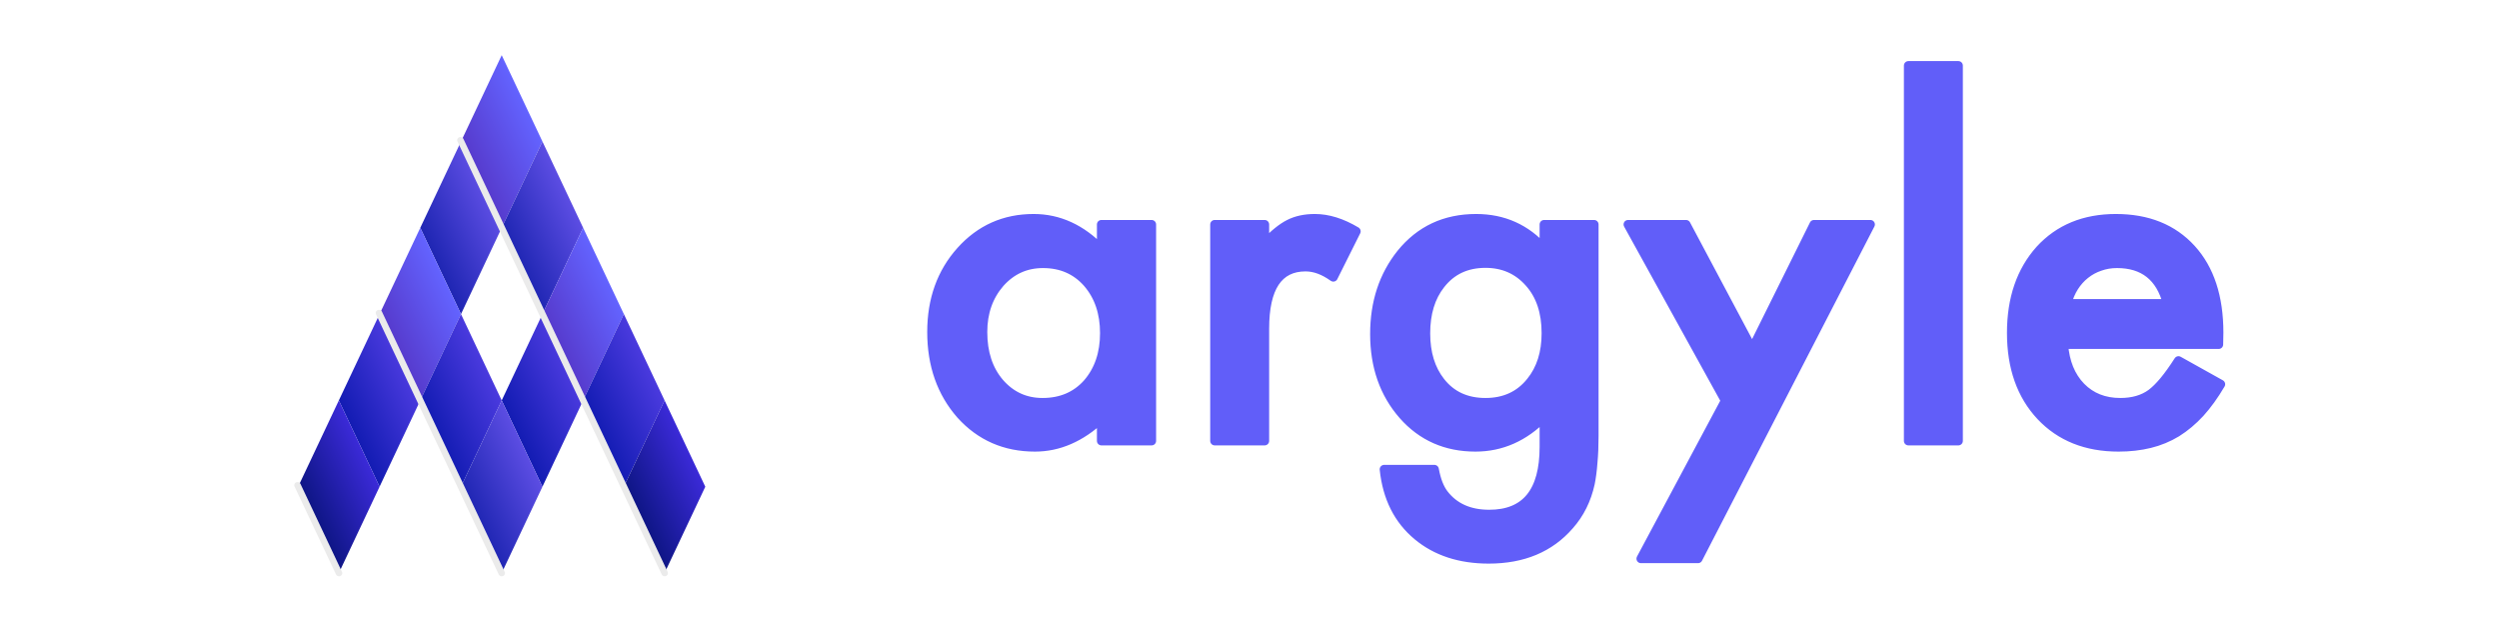
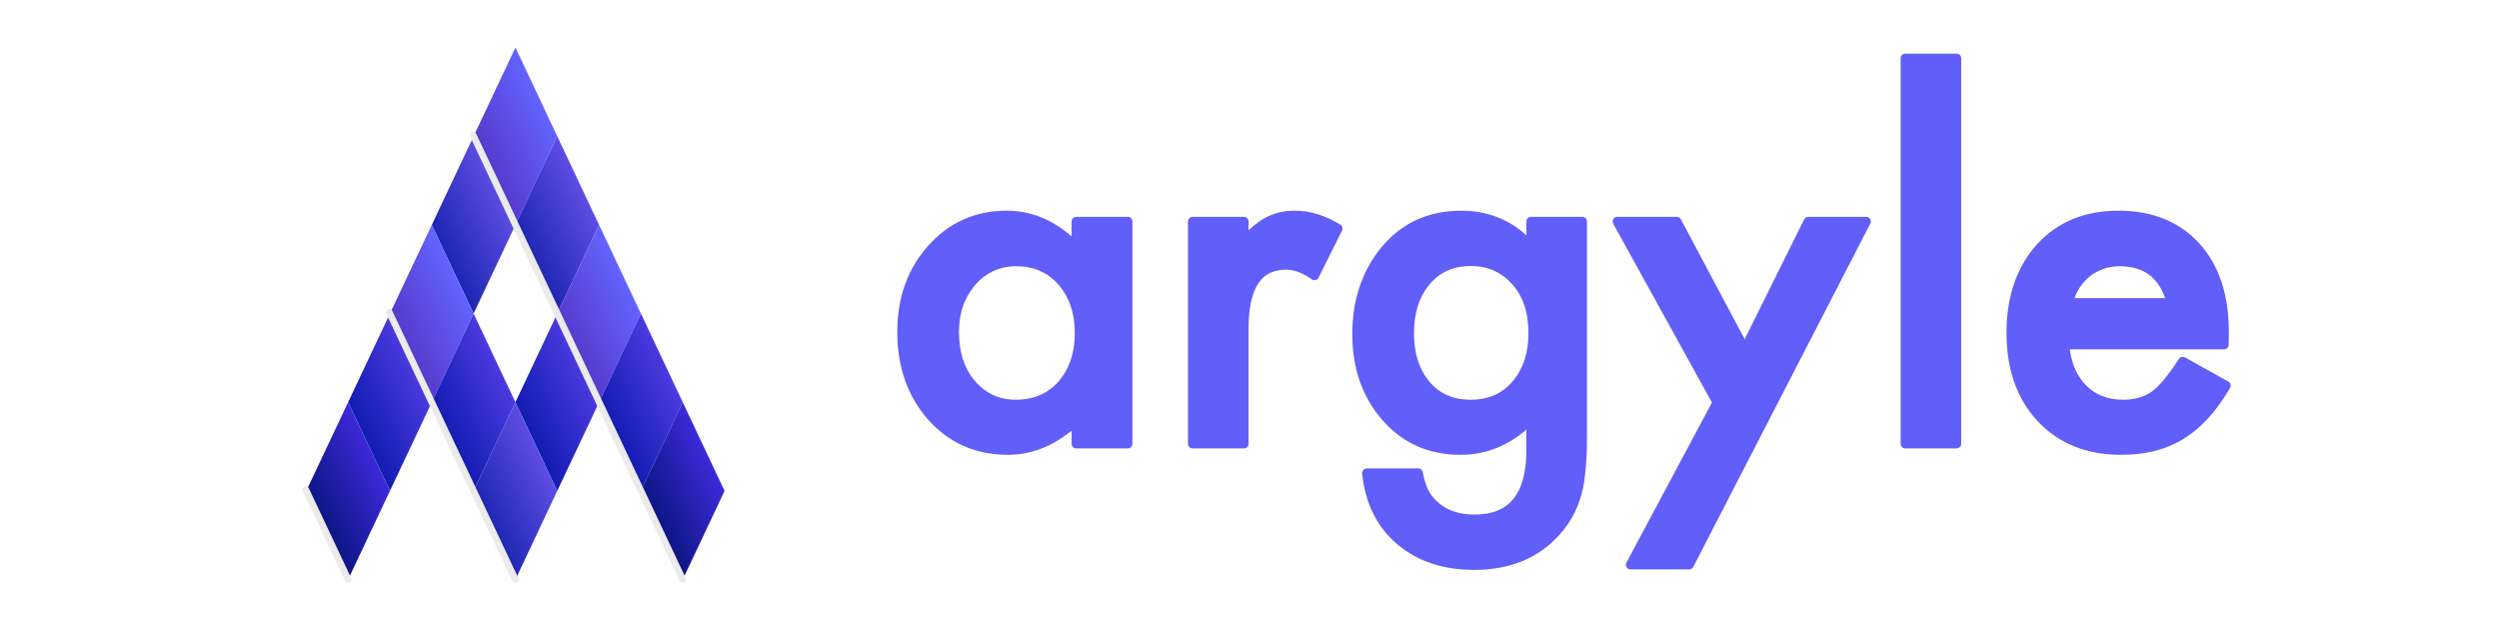
- <svg xmlns="http://www.w3.org/2000/svg" xmlns:xlink="http://www.w3.org/1999/xlink" width="261" height="66" viewBox="0.35 0.29 316.159 66.117" fill="none" version="1.1" id="svg4">
+ <svg xmlns="http://www.w3.org/2000/svg" xmlns:xlink="http://www.w3.org/1999/xlink" width="261" height="66" viewBox="0.35 0.29 307.749 66.239" fill="none" version="1.1" id="svg4">
  <defs id="defs5" />
  <symbol id="logo-symbol-wordmark">
    <g transform="matrix(0.941583, 0, 0, 0.904306, -18.14024, 23.54641)" style="">
      <rect x="-251.294" y="576.865" width="11.677" height="8.781" transform="matrix(0.412848, 0.9108, -0.548968, 1.211099, 493.134, -495.1933)" fill="url(#gradient-1-74)" />
      <rect x="-239.617" y="576.865" width="11.677" height="8.781" transform="matrix(0.412848, 0.9108, -0.548968, 1.211099, 493.134, -495.1933)" fill="url(#gradient-0-65)" />
      <rect x="-227.941" y="576.865" width="11.677" height="8.781" transform="matrix(0.412848, 0.9108, -0.548968, 1.211099, 493.134, -495.1933)" fill="url(#gradient-1-75)" />
      <rect x="-216.264" y="576.865" width="11.677" height="8.781" fill="url(#gradient-106-90)" transform="matrix(0.412848, 0.9108, -0.548968, 1.211099, 493.134, -495.1933)" />
      <rect x="-204.588" y="576.865" width="11.677" height="8.781" transform="matrix(0.412848, 0.9108, -0.548968, 1.211099, 493.134, -495.1933)" fill="url(#gradient-99-42)" />
      <rect x="-251.294" y="585.647" width="11.677" height="8.781" transform="matrix(0.412848, 0.9108, -0.548968, 1.211099, 493.134, -495.1933)" fill="url(#gradient-0-66)" />
      <rect x="-227.941" y="585.647" width="11.677" height="8.781" fill="url(#gradient-106-91)" transform="matrix(0.412848, 0.9108, -0.548968, 1.211099, 493.134, -495.1933)" />
      <rect x="-251.294" y="594.428" width="11.677" height="8.781" transform="matrix(0.412848, 0.9108, -0.548968, 1.211099, 493.134, -495.1933)" fill="url(#gradient-1-76)" />
      <rect x="-239.617" y="594.428" width="11.677" height="8.781" fill="url(#gradient-106-92)" transform="matrix(0.412848, 0.9108, -0.548968, 1.211099, 493.134, -495.1933)" />
      <rect x="-227.941" y="594.428" width="11.677" height="8.781" transform="matrix(0.412848, 0.9108, -0.548968, 1.211099, 493.134, -495.1933)" fill="url(#gradient-0-67)" />
      <rect x="-251.294" y="603.209" width="11.677" height="8.781" fill="url(#gradient-106-93)" transform="matrix(0.412848, 0.9108, -0.548968, 1.211099, 493.134, -495.1933)" />
      <rect x="-251.294" y="611.991" width="11.677" height="8.781" transform="matrix(0.412848, 0.9108, -0.548968, 1.211099, 493.134, -495.1933)" fill="url(#gradient-99-45)" />
      <line style="fill: rgb(216, 216, 216); stroke-linecap: round; stroke: rgb(235, 235, 235); stroke-width: 0.774px;" x1="67.82" y1="-14.957" x2="92.001" y2="38.394" />
      <line style="fill: rgb(216, 216, 216); stroke-linecap: round; stroke: rgb(235, 235, 235); stroke-width: 0.774px;" x1="58.175" y1="6.333" x2="72.706" y2="38.394" />
      <line style="fill: rgb(216, 216, 216); stroke-linecap: round; stroke: rgb(235, 235, 235); stroke-width: 0.774px;" x1="48.53" y1="27.56" x2="53.441" y2="38.394" />
    </g>
-     <path d="M 117.173 19.412 L 122.77 19.412 L 122.77 43.531 L 117.173 43.531 L 117.173 41.006 C 114.878 43.152 112.411 44.224 109.769 44.224 C 106.435 44.224 103.678 43.02 101.499 40.61 C 99.336 38.15 98.255 35.08 98.255 31.398 C 98.255 27.783 99.336 24.77 101.499 22.359 C 103.662 19.949 106.369 18.745 109.621 18.745 C 112.427 18.745 114.945 19.9 117.173 22.211 L 117.173 19.412 Z M 103.95 31.398 C 103.95 33.709 104.569 35.591 105.807 37.043 C 107.079 38.513 108.68 39.248 110.611 39.248 C 112.675 39.248 114.342 38.538 115.613 37.118 C 116.885 35.648 117.52 33.784 117.52 31.522 C 117.52 29.26 116.885 27.394 115.613 25.926 C 114.342 24.489 112.691 23.771 110.66 23.771 C 108.746 23.771 107.145 24.497 105.856 25.95 C 104.586 27.42 103.95 29.235 103.95 31.398 Z M 129.802 19.412 L 135.373 19.412 L 135.373 21.567 C 136.396 20.494 137.305 19.76 138.097 19.363 C 138.906 18.95 139.864 18.745 140.969 18.745 C 142.439 18.745 143.974 19.223 145.575 20.18 L 143.025 25.281 C 141.968 24.522 140.936 24.143 139.93 24.143 C 136.893 24.143 135.373 26.437 135.373 31.027 L 135.373 43.531 L 129.802 43.531 L 129.802 19.412 Z M 172.096 42.961 C 172.096 44.101 172.055 45.1 171.972 45.958 C 171.906 46.833 171.806 47.6 171.674 48.26 C 171.278 50.077 170.503 51.637 169.347 52.941 C 167.168 55.451 164.172 56.705 160.358 56.705 C 157.139 56.705 154.49 55.838 152.41 54.105 C 150.264 52.322 149.025 49.853 148.695 46.701 L 154.292 46.701 C 154.507 47.89 154.861 48.806 155.356 49.45 C 156.512 50.951 158.196 51.703 160.407 51.703 C 164.485 51.703 166.524 49.202 166.524 44.2 L 166.524 40.832 C 164.312 43.093 161.762 44.224 158.873 44.224 C 155.588 44.224 152.896 43.036 150.801 40.659 C 148.687 38.249 147.63 35.236 147.63 31.621 C 147.63 28.104 148.613 25.116 150.577 22.657 C 152.691 20.048 155.48 18.745 158.947 18.745 C 161.985 18.745 164.511 19.876 166.524 22.137 L 166.524 19.412 L 172.096 19.412 L 172.096 42.961 Z M 166.747 31.522 C 166.747 29.178 166.12 27.304 164.865 25.901 C 163.594 24.464 161.968 23.747 159.987 23.747 C 157.874 23.747 156.206 24.531 154.985 26.099 C 153.879 27.502 153.326 29.317 153.326 31.546 C 153.326 33.742 153.879 35.542 154.985 36.944 C 156.19 38.48 157.858 39.248 159.987 39.248 C 162.117 39.248 163.8 38.472 165.039 36.92 C 166.177 35.516 166.747 33.718 166.747 31.522 Z M 186.73 39.05 L 175.884 19.412 L 182.347 19.412 L 189.726 33.28 L 196.611 19.412 L 202.9 19.412 L 183.685 56.655 L 177.321 56.655 L 186.73 39.05 Z M 212.706 1.708 L 212.706 43.531 L 207.134 43.531 L 207.134 1.708 L 212.706 1.708 Z M 241.727 32.785 L 224.443 32.785 C 224.592 34.766 225.235 36.342 226.374 37.514 C 227.514 38.67 228.974 39.248 230.758 39.248 C 232.144 39.248 233.291 38.918 234.2 38.257 C 235.091 37.596 236.106 36.375 237.245 34.592 L 241.95 37.217 C 241.224 38.455 240.456 39.519 239.647 40.412 C 238.838 41.286 237.972 42.012 237.047 42.591 C 236.123 43.152 235.124 43.564 234.05 43.828 C 232.978 44.092 231.814 44.224 230.56 44.224 C 226.96 44.224 224.071 43.069 221.892 40.758 C 219.713 38.43 218.624 35.344 218.624 31.497 C 218.624 27.684 219.68 24.597 221.793 22.236 C 223.923 19.909 226.746 18.745 230.262 18.745 C 233.811 18.745 236.618 19.876 238.681 22.137 C 240.729 24.381 241.752 27.493 241.752 31.472 L 241.727 32.785 Z M 236.007 28.228 C 235.231 25.257 233.357 23.771 230.386 23.771 C 229.709 23.771 229.073 23.879 228.479 24.093 C 227.885 24.291 227.34 24.588 226.845 24.984 C 226.366 25.364 225.954 25.827 225.607 26.371 C 225.261 26.916 224.996 27.535 224.814 28.228 L 236.007 28.228 Z" id="text21" fill="#615ef9" stroke="#615ef9" stroke-linejoin="round" aria-label="argyle" style="" />
+     <path d="M 111.173 19.412 L 116.77 19.412 L 116.77 43.531 L 111.173 43.531 L 111.173 41.006 C 108.878 43.152 106.411 44.224 103.769 44.224 C 100.435 44.224 97.678 43.02 95.499 40.61 C 93.336 38.15 92.255 35.08 92.255 31.398 C 92.255 27.783 93.336 24.77 95.499 22.359 C 97.662 19.949 100.369 18.745 103.621 18.745 C 106.427 18.745 108.945 19.9 111.173 22.211 L 111.173 19.412 Z M 97.95 31.398 C 97.95 33.709 98.569 35.591 99.807 37.043 C 101.079 38.513 102.68 39.248 104.611 39.248 C 106.675 39.248 108.342 38.538 109.613 37.118 C 110.885 35.648 111.52 33.784 111.52 31.522 C 111.52 29.26 110.885 27.394 109.613 25.926 C 108.342 24.489 106.691 23.771 104.66 23.771 C 102.746 23.771 101.145 24.497 99.856 25.95 C 98.586 27.42 97.95 29.235 97.95 31.398 Z M 123.802 19.412 L 129.373 19.412 L 129.373 21.567 C 130.396 20.494 131.305 19.76 132.097 19.363 C 132.906 18.95 133.864 18.745 134.969 18.745 C 136.439 18.745 137.974 19.223 139.575 20.18 L 137.025 25.281 C 135.968 24.522 134.936 24.143 133.93 24.143 C 130.893 24.143 129.373 26.437 129.373 31.027 L 129.373 43.531 L 123.802 43.531 L 123.802 19.412 Z M 166.096 42.961 C 166.096 44.101 166.055 45.1 165.972 45.958 C 165.906 46.833 165.806 47.6 165.674 48.26 C 165.278 50.077 164.503 51.637 163.347 52.941 C 161.168 55.451 158.172 56.705 154.358 56.705 C 151.139 56.705 148.49 55.838 146.41 54.105 C 144.264 52.322 143.025 49.853 142.695 46.701 L 148.292 46.701 C 148.507 47.89 148.861 48.806 149.356 49.45 C 150.512 50.951 152.196 51.703 154.407 51.703 C 158.485 51.703 160.524 49.202 160.524 44.2 L 160.524 40.832 C 158.312 43.093 155.762 44.224 152.873 44.224 C 149.588 44.224 146.896 43.036 144.801 40.659 C 142.687 38.249 141.63 35.236 141.63 31.621 C 141.63 28.104 142.613 25.116 144.577 22.657 C 146.691 20.048 149.48 18.745 152.947 18.745 C 155.985 18.745 158.511 19.876 160.524 22.137 L 160.524 19.412 L 166.096 19.412 L 166.096 42.961 Z M 160.747 31.522 C 160.747 29.178 160.12 27.304 158.865 25.901 C 157.594 24.464 155.968 23.747 153.987 23.747 C 151.874 23.747 150.206 24.531 148.985 26.099 C 147.879 27.502 147.326 29.317 147.326 31.546 C 147.326 33.742 147.879 35.542 148.985 36.944 C 150.19 38.48 151.858 39.248 153.987 39.248 C 156.117 39.248 157.8 38.472 159.039 36.92 C 160.177 35.516 160.747 33.718 160.747 31.522 Z M 180.73 39.05 L 169.884 19.412 L 176.347 19.412 L 183.726 33.28 L 190.611 19.412 L 196.9 19.412 L 177.685 56.655 L 171.321 56.655 L 180.73 39.05 Z M 206.706 1.708 L 206.706 43.531 L 201.134 43.531 L 201.134 1.708 L 206.706 1.708 Z M 235.727 32.785 L 218.443 32.785 C 218.592 34.766 219.235 36.342 220.374 37.514 C 221.514 38.67 222.974 39.248 224.758 39.248 C 226.144 39.248 227.291 38.918 228.2 38.257 C 229.091 37.596 230.106 36.375 231.245 34.592 L 235.95 37.217 C 235.224 38.455 234.456 39.519 233.647 40.412 C 232.838 41.286 231.972 42.012 231.047 42.591 C 230.123 43.152 229.124 43.564 228.05 43.828 C 226.978 44.092 225.814 44.224 224.56 44.224 C 220.96 44.224 218.071 43.069 215.892 40.758 C 213.713 38.43 212.624 35.344 212.624 31.497 C 212.624 27.684 213.68 24.597 215.793 22.236 C 217.923 19.909 220.746 18.745 224.262 18.745 C 227.811 18.745 230.618 19.876 232.681 22.137 C 234.729 24.381 235.752 27.493 235.752 31.472 L 235.727 32.785 Z M 230.007 28.228 C 229.231 25.257 227.357 23.771 224.386 23.771 C 223.709 23.771 223.073 23.879 222.479 24.093 C 221.885 24.291 221.34 24.588 220.845 24.984 C 220.366 25.364 219.954 25.827 219.607 26.371 C 219.261 26.916 218.996 27.535 218.814 28.228 L 230.007 28.228 Z" id="text21" fill="#615ef9" stroke="#615ef9" stroke-linejoin="round" aria-label="argyle" style="" />
    <defs id="defs6">
      <linearGradient id="gradient-1-74" gradientUnits="userSpaceOnUse" x1="-210.212" y1="656.925" x2="-210.212" y2="666.925" gradientTransform="matrix(1.167657, 0, 0, 0.87813, 0, 0)" xlink:href="#gradient-1" />
      <linearGradient id="gradient-1">
        <stop stop-color="#6363ff" offset="0" />
        <stop stop-color="#563acc" offset="1" />
      </linearGradient>
      <linearGradient id="gradient-0-65" gradientUnits="userSpaceOnUse" x1="-200.212" y1="656.925" x2="-200.212" y2="666.925" gradientTransform="matrix(1.167657, 0, 0, 0.87813, 0, 0)" xlink:href="#gradient-0" />
      <linearGradient id="gradient-0">
        <stop stop-color="#5c4de3" offset="0" />
        <stop stop-color="#1f26b3" offset="1" />
      </linearGradient>
      <linearGradient id="gradient-1-75" gradientUnits="userSpaceOnUse" x1="-190.212" y1="656.925" x2="-190.212" y2="666.925" gradientTransform="matrix(1.167657, 0, 0, 0.87813, 0, 0)" xlink:href="#gradient-1" />
      <linearGradient id="gradient-106-90" gradientUnits="userSpaceOnUse" x1="-180.212" y1="656.925" x2="-180.212" y2="666.925" gradientTransform="matrix(1.167657, 0, 0, 0.87813, 0, 0)" xlink:href="#gradient-106" />
      <linearGradient id="gradient-106">
        <stop stop-color="#4a3ade" offset="0" />
        <stop stop-color="#131cb3" offset="1" />
      </linearGradient>
      <linearGradient id="gradient-99-42" gradientUnits="userSpaceOnUse" x1="-170.212" y1="656.925" x2="-170.212" y2="666.925" gradientTransform="matrix(1.167657, 0, 0, 0.87813, 0, 0)" xlink:href="#gradient-99" />
      <linearGradient id="gradient-99">
        <stop stop-color="#3b2ad8" offset="0" />
        <stop stop-color="#0d1583" offset="1" />
      </linearGradient>
      <linearGradient id="gradient-0-66" gradientUnits="userSpaceOnUse" x1="-210.212" y1="666.925" x2="-210.212" y2="676.925" gradientTransform="matrix(1.167657, 0, 0, 0.87813, 0, 0)" xlink:href="#gradient-0" />
      <linearGradient id="gradient-106-91" gradientUnits="userSpaceOnUse" x1="-190.212" y1="666.925" x2="-190.212" y2="676.925" gradientTransform="matrix(1.167657, 0, 0, 0.87813, 0, 0)" xlink:href="#gradient-106" />
      <linearGradient id="gradient-1-76" gradientUnits="userSpaceOnUse" x1="-210.212" y1="676.925" x2="-210.212" y2="686.925" gradientTransform="matrix(1.167657, 0, 0, 0.87813, 0, 0)" xlink:href="#gradient-1" />
      <linearGradient id="gradient-106-92" gradientUnits="userSpaceOnUse" x1="-200.212" y1="676.925" x2="-200.212" y2="686.925" gradientTransform="matrix(1.167657, 0, 0, 0.87813, 0, 0)" xlink:href="#gradient-106" />
      <linearGradient id="gradient-0-67" gradientUnits="userSpaceOnUse" x1="-190.212" y1="676.925" x2="-190.212" y2="686.925" gradientTransform="matrix(1.167657, 0, 0, 0.87813, 0, 0)" xlink:href="#gradient-0" />
      <linearGradient id="gradient-106-93" gradientUnits="userSpaceOnUse" x1="-210.212" y1="686.925" x2="-210.212" y2="696.925" gradientTransform="matrix(1.167657, 0, 0, 0.87813, 0, 0)" xlink:href="#gradient-106" />
      <linearGradient id="gradient-99-45" gradientUnits="userSpaceOnUse" x1="-210.212" y1="696.925" x2="-210.212" y2="706.925" gradientTransform="matrix(1.167657, 0, 0, 0.87813, 0, 0)" xlink:href="#gradient-99" />
    </defs>
  </symbol>
  <use id="use4" transform="matrix(1.134866, 0, 0, 1.134866, 6.718214, -0.269762)" style="transform-box: fill-box;" xlink:href="#logo-symbol-wordmark" />
</svg>
